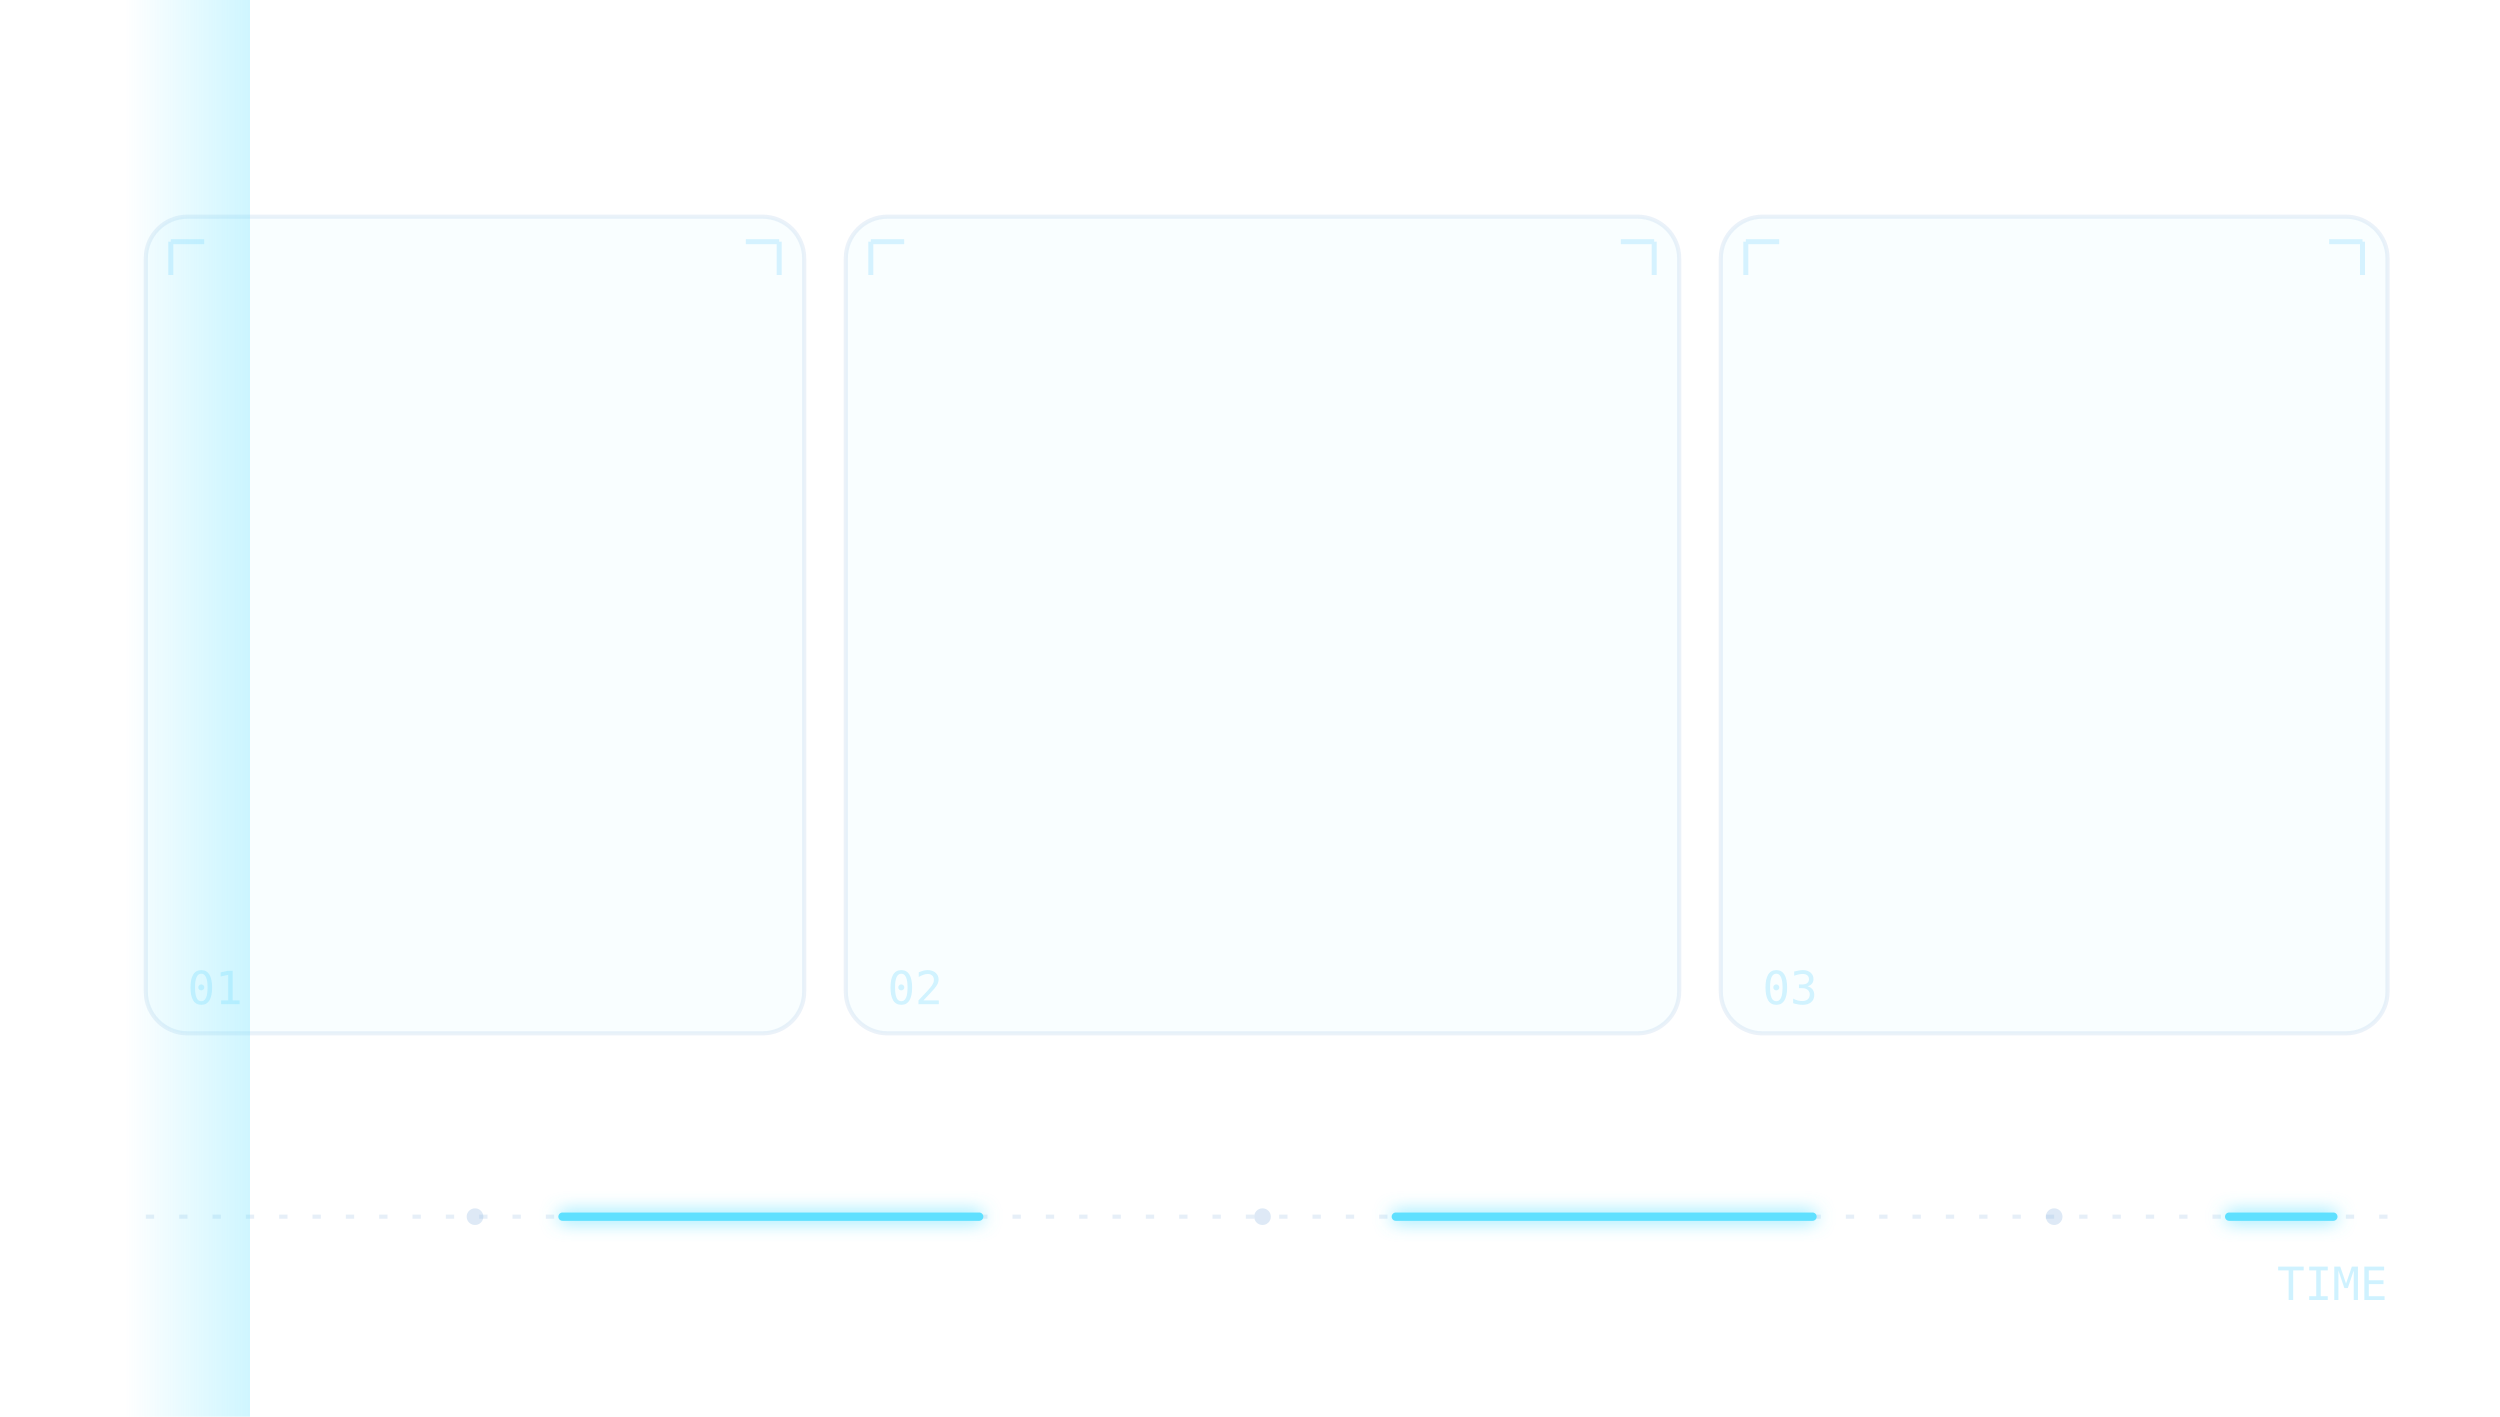
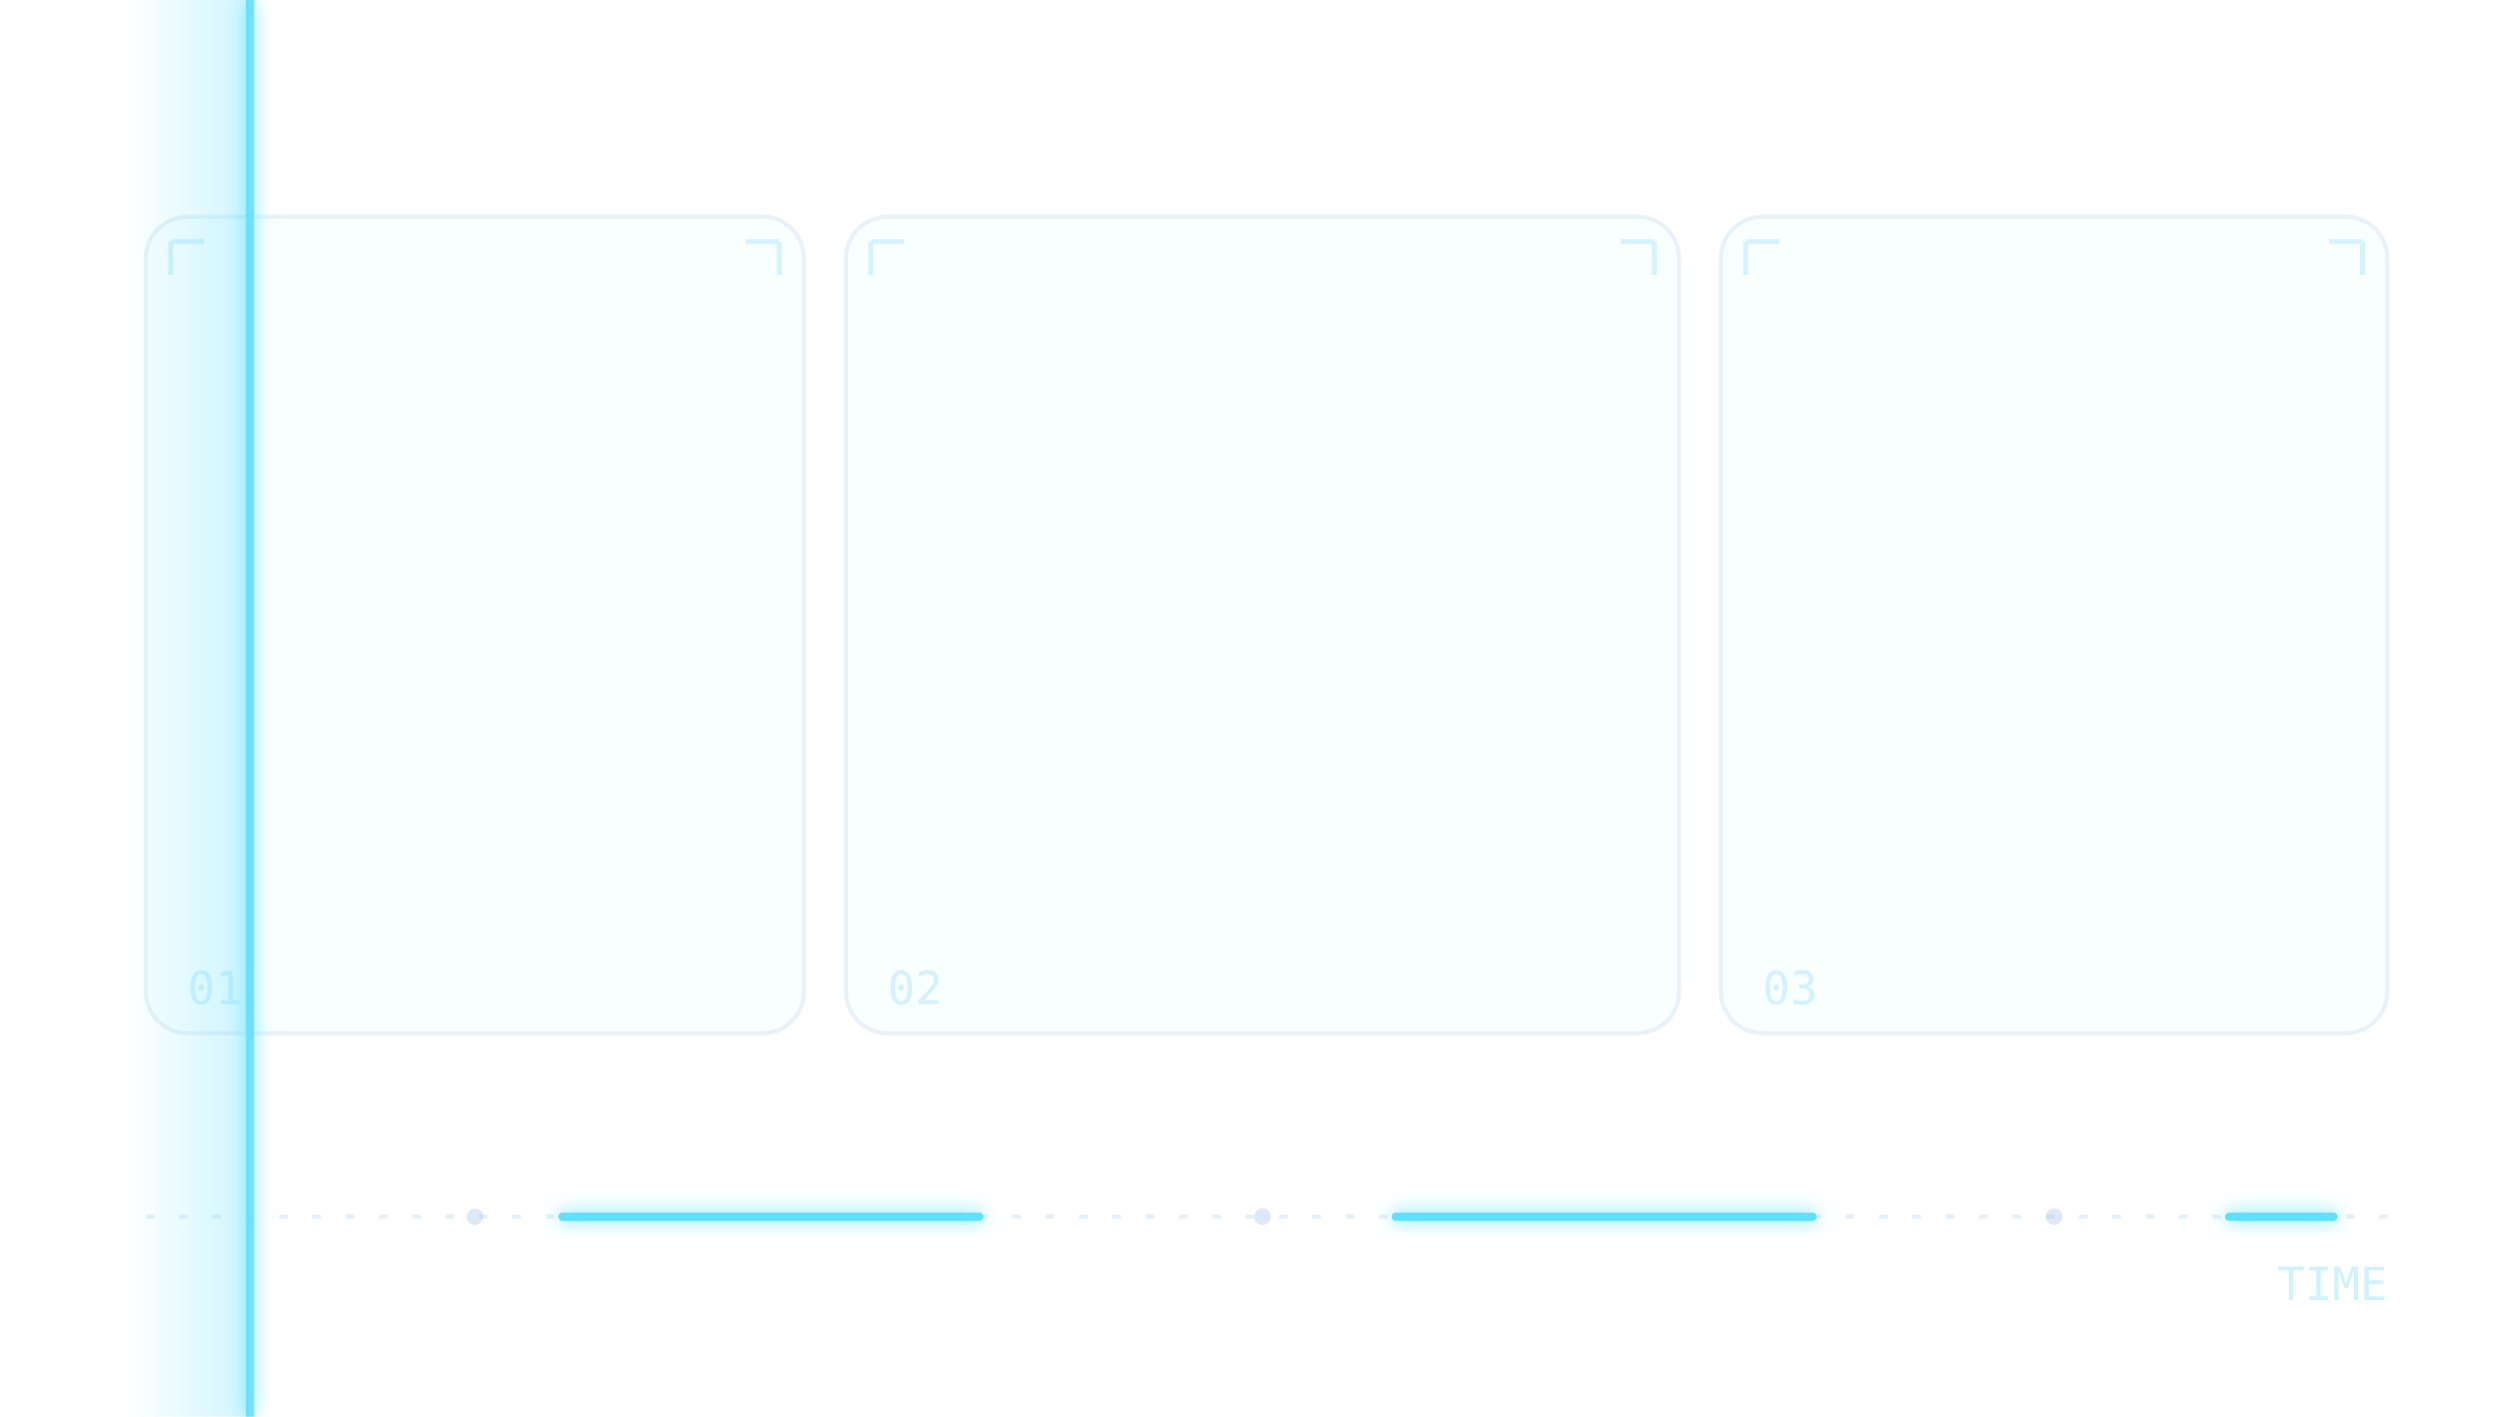
<svg xmlns="http://www.w3.org/2000/svg" viewBox="0 0 600 340" width="100%" height="100%" font-family="JetBrains Mono, monospace">
  <defs>
-     <filter id="dtglowC" x="-60%" y="-60%" width="220%" height="220%">
+     <filter id="dtglowC" filterUnits="userSpaceOnUse" x="-58" y="-58" width="678" height="456">
      <feGaussianBlur in="SourceGraphic" stdDeviation="2.2" result="b" />
      <feMerge>
        <feMergeNode in="b" />
        <feMergeNode in="SourceGraphic" />
      </feMerge>
    </filter>
-     <filter id="dtglowR" x="-80%" y="-80%" width="260%" height="260%">
+     <filter id="dtglowR" filterUnits="userSpaceOnUse" x="19" y="27" width="576" height="327">
      <feGaussianBlur in="SourceGraphic" stdDeviation="1.8" result="b" />
      <feMerge>
        <feMergeNode in="b" />
        <feMergeNode in="SourceGraphic" />
      </feMerge>
    </filter>
    <linearGradient id="dtsteel" x1="0" y1="0" x2="0" y2="1">
      <stop offset="0" stop-color="#30608f" />
      <stop offset=".35" stop-color="#1b3e66" />
      <stop offset="1" stop-color="#0c2340" />
    </linearGradient>
    <linearGradient id="dtingot" x1="0" y1="0" x2="0" y2="1">
      <stop offset="0" stop-color="#ffd27f" />
      <stop offset=".2" stop-color="#ff9b4b" />
      <stop offset=".48" stop-color="#a14e35" />
      <stop offset=".75" stop-color="#3c3760" />
      <stop offset="1" stop-color="#1b3e66" />
    </linearGradient>
    <linearGradient id="dtpipe" x1="0" y1="0" x2="0" y2="1">
      <stop offset="0" stop-color="#0a1f3a" />
      <stop offset=".18" stop-color="#1b3e66" />
      <stop offset=".45" stop-color="#3a6da3" />
      <stop offset=".55" stop-color="#3a6da3" />
      <stop offset=".85" stop-color="#16335a" />
      <stop offset="1" stop-color="#091a30" />
    </linearGradient>
    <linearGradient id="dtscanFade" x1="0" y1="0" x2="1" y2="0">
      <stop offset="0" stop-color="#5fe0ff" stop-opacity="0" />
      <stop offset="1" stop-color="#5fe0ff" stop-opacity=".3" />
    </linearGradient>
  </defs>
  <g>
    <rect x="35" y="52" width="158" height="196" rx="10" fill="#5fe0ff" opacity=".04" />
    <rect x="35" y="52" width="158" height="196" rx="10" fill="none" stroke="#8fb6e0" stroke-width="1" opacity=".18" />
    <rect x="203" y="52" width="200" height="196" rx="10" fill="#5fe0ff" opacity=".04" />
    <rect x="203" y="52" width="200" height="196" rx="10" fill="none" stroke="#8fb6e0" stroke-width="1" opacity=".18" />
    <rect x="413" y="52" width="160" height="196" rx="10" fill="#5fe0ff" opacity=".04" />
    <rect x="413" y="52" width="160" height="196" rx="10" fill="none" stroke="#8fb6e0" stroke-width="1" opacity=".18" />
    <text x="45" y="241" font-size="11" fill="#9fe6ff" opacity=".45">01</text>
    <text x="213" y="241" font-size="11" fill="#9fe6ff" opacity=".45">02</text>
    <text x="423" y="241" font-size="11" fill="#9fe6ff" opacity=".45">03</text>
    <g stroke="#7fd8ff" stroke-width="1.2" opacity=".3" fill="none">
      <path d="M41 58 h8 M41 58 v8 M187 58 h-8 M187 58 v8" />
      <path d="M209 58 h8 M209 58 v8 M397 58 h-8 M397 58 v8" />
      <path d="M419 58 h8 M419 58 v8 M567 58 h-8 M567 58 v8" />
    </g>
    <line x1="35" y1="292" x2="573" y2="292" stroke="#8fb6e0" stroke-width="1" stroke-dasharray="2 6" opacity=".22" />
    <circle cx="114" cy="292" r="2" fill="#8fb6e0" opacity=".3" />
    <circle cx="303" cy="292" r="2" fill="#8fb6e0" opacity=".3" />
    <circle cx="493" cy="292" r="2" fill="#8fb6e0" opacity=".3" />
    <text x="573" y="312" text-anchor="end" font-size="11" fill="#9fe6ff" opacity=".5">TIME</text>
  </g>
  <path id="dtAxis" d="M35 286 V298 M35 292 H560 M550 286 L562 292 L550 298" fill="none" stroke="#5fe0ff" stroke-width="2" stroke-linecap="round" filter="url(#dtglowC)" pathLength="100" stroke-dasharray="100" stroke-dashoffset="100" />
  <g id="dtMeltStage" opacity="0">
    <text x="114" y="71" text-anchor="middle" font-size="12" letter-spacing="3" fill="#9fe6ff">INHERENT</text>
    <g transform="rotate(34 88 98)">
      <path d="M72 84 L106 84 L100 114 L78 114 Z" fill="url(#dtsteel)" stroke="#8fb6e0" stroke-width="1.5" />
      <path d="M106 84 L113 80 L107 90 Z" fill="#1b3e66" stroke="#8fb6e0" stroke-width="1.2" />
      <ellipse cx="89" cy="87.5" rx="13" ry="3.2" fill="#ff9b4b" filter="url(#dtglowR)" />
    </g>
    <path d="M113 96 C119 110 125 126 128 148" fill="none" stroke="#ff9b4b" stroke-width="6" opacity=".3" stroke-linecap="round" />
    <path d="M113 96 C119 110 125 126 128 148" fill="none" stroke="#ffc24b" stroke-width="2.5" stroke-linecap="round" filter="url(#dtglowR)" />
    <path d="M122 150 q-3 -4 -1 -7 M134 150 q3 -4 1 -7" fill="none" stroke="#ffc24b" stroke-width="1" opacity=".7" />
    <path d="M96 150 L167 150 L175 230 L88 230 Z" fill="#0e2848" stroke="#8fb6e0" stroke-width="1.5" />
    <path d="M105 157 L158 157 L165 223 L98 223 Z" fill="url(#dtingot)" />
    <ellipse cx="131.5" cy="158.5" rx="26" ry="3" fill="#ffd27f" opacity=".85" filter="url(#dtglowR)" />
    <path d="M124 160 L139 160 L135 176 L138 186 L134.5 184 L132.5 196 L130.5 184 L127 187 L129.5 176 Z" fill="#08152b" stroke="#ff9b4b" stroke-width="1" opacity=".95" />
    <path d="M132.5 196 L128.5 203 M132.5 196 L136.5 204 M136.5 204 L139.5 201" fill="none" stroke="#08152b" stroke-width="2" stroke-linecap="round" />
    <g>
      <circle cx="112" cy="202" r="3" fill="#ffc24b" />
      <circle cx="112" cy="202" r="1.8" fill="none" stroke="#b97f1f" stroke-width="1.2" />
      <circle cx="123" cy="210" r="2.4" fill="#ffc24b" />
      <circle cx="123" cy="210" r="1.4" fill="none" stroke="#b97f1f" stroke-width="1" />
      <circle cx="139" cy="200" r="2.7" fill="#ffc24b" />
      <circle cx="139" cy="200" r="1.6" fill="none" stroke="#b97f1f" stroke-width="1.1" />
      <circle cx="149" cy="211" r="2.2" fill="#ffc24b" />
      <circle cx="149" cy="211" r="1.3" fill="none" stroke="#b97f1f" stroke-width="1" />
    </g>
    <g fill="#0b1830" stroke="#9fb8d8" stroke-width=".6" opacity=".95">
      <path d="M115 183 L120 182 L119 186.5 L114.5 186 Z" />
      <path d="M131 213 L135.5 211.5 L136 215.5 L132 216.5 Z" />
      <path d="M146 188 L150.5 187 L151 191 L146.5 191.5 Z" />
    </g>
    <circle cx="114" cy="292" r="4.5" fill="#0e2848" stroke="#5fe0ff" stroke-width="1.6" filter="url(#dtglowR)" />
  </g>
  <g id="dtMeltTags" opacity="0" font-size="11" fill="#9fe6ff" text-anchor="middle">
    <text x="114" y="263">POROSITY / INCLUSIONS</text>
    <text x="114" y="277">SHRINKAGE</text>
  </g>
  <g id="dtProcessStage" opacity="0">
    <text x="303" y="71" text-anchor="middle" font-size="12" letter-spacing="2" fill="#9fe6ff">PROCESSING</text>
    <path d="M208 141 L238 141 Q250 148 262 148 L310 148 L310 164 L262 164 Q250 164 238 171 L208 171 Z" fill="url(#dtsteel)" stroke="#8fb6e0" stroke-width="1.5" />
    <path d="M212 156 H224" stroke="#7fd8ff" stroke-width="1.5" opacity=".75" fill="none" />
    <path d="M231 156 L223 152.5 L223 159.5 Z" fill="#7fd8ff" opacity=".75" />
    <circle cx="253" cy="124" r="22" fill="url(#dtsteel)" stroke="#8fb6e0" stroke-width="1.5" />
    <circle cx="253" cy="124" r="4" fill="#0e2848" stroke="#8fb6e0" stroke-width="1" />
    <circle cx="253" cy="188" r="22" fill="url(#dtsteel)" stroke="#8fb6e0" stroke-width="1.5" />
    <circle cx="253" cy="188" r="4" fill="#0e2848" stroke="#8fb6e0" stroke-width="1" />
    <path d="M266 104 A27 27 0 0 0 242 102" fill="none" stroke="#5fe0ff" stroke-width="1.5" opacity=".7" />
    <path d="M242 102 L250 99.5 L248 106.5 Z" fill="#5fe0ff" opacity=".7" />
    <path d="M266 208 A27 27 0 0 1 242 210" fill="none" stroke="#5fe0ff" stroke-width="1.5" opacity=".7" />
    <path d="M242 210 L250 212.5 L248 205.5 Z" fill="#5fe0ff" opacity=".7" />
    <path d="M270 148 L284 148 L281 144.5 L272 145.5 Z" fill="#ffc24b" opacity=".9" stroke="#b97f1f" stroke-width=".7" />
    <path d="M284 148 L273 152" fill="none" stroke="#ffc24b" stroke-width="1.3" stroke-linecap="round" filter="url(#dtglowR)" />
    <path d="M294 156.5 L297 153.5 L300 157.5 L303 153.8 L306 157 L308 154.5" fill="none" stroke="#ff6b6b" stroke-width="1.6" stroke-linecap="round" stroke-linejoin="round" filter="url(#dtglowR)" />
    <path d="M322 206 L352 206 L358.5 232 L322 232 Z" fill="url(#dtsteel)" stroke="#8fb6e0" stroke-width="1.5" />
    <path d="M368 206 L398 206 L398 232 L361.5 232 Z" fill="url(#dtsteel)" stroke="#8fb6e0" stroke-width="1.5" />
    <path d="M354.75 217 Q360 213.5 365.25 217 L361.5 232 Q360 233.5 358.5 232 Z" fill="#2b86ff" />
    <path d="M354.75 217 Q360 213.5 365.25 217" fill="none" stroke="#7fd8ff" stroke-width="1.2" opacity=".9" />
    <g>
      <path d="M368 158 L382 163 L368 204 L357 200 Z" fill="#14304f" stroke="#8fb6e0" stroke-width="1.5" />
      <path d="M368 204 L357 200 L361 211 Z" fill="#0e2848" stroke="#8fb6e0" stroke-width="1.2" />
      <path d="M361 211 L360.3 215" stroke="#e8f4ff" stroke-width="1.6" fill="none" />
      <path d="M375 160 C381 150 390 146 398 146" fill="none" stroke="#8fb6e0" stroke-width="1.2" opacity=".6" />
    </g>
    <circle cx="360" cy="212.8" r="3" fill="#7fd8ff" filter="url(#dtglowC)" opacity=".95" />
    <path id="dtWeldCrack" d="M360 217 L358.8 221.5 L361.5 225.5 L360 230" fill="none" stroke="#ff6b6b" stroke-width="2.2" stroke-linecap="round" stroke-linejoin="round" pathLength="100" stroke-dasharray="100" stroke-dashoffset="100" filter="url(#dtglowR)" />
    <circle cx="303" cy="292" r="4.5" fill="#0e2848" stroke="#5fe0ff" stroke-width="1.6" filter="url(#dtglowR)" />
  </g>
  <g id="dtProcessTags" opacity="0" font-size="11" fill="#9fe6ff" text-anchor="middle">
    <text x="303" y="263">LAPS / BURSTS</text>
    <text x="303" y="277">WELD CRACKS</text>
  </g>
  <g id="dtServiceStage" opacity="0">
    <text x="493" y="71" text-anchor="middle" font-size="12" letter-spacing="1" fill="#9fe6ff">SERVICE-INDUCED</text>
    <rect x="457" y="138" width="109" height="28" fill="url(#dtpipe)" stroke="#8fb6e0" stroke-width="1.5" />
    <ellipse cx="566" cy="152" rx="4.5" ry="14" fill="#0e2848" stroke="#8fb6e0" stroke-width="1.2" />
    <g>
      <path d="M505 137.2 L512 137.2 L512 138.7 Q508.5 143 505 138.7 Z" fill="#08152b" />
      <path d="M517 137.2 L526 137.2 L526 138.7 Q523 143.6 520 142.8 Q518 142 517 138.7 Z" fill="#08152b" />
      <path d="M531 137.2 L538 137.2 L538 138.7 Q534.5 142.6 531 138.7 Z" fill="#08152b" />
      <path d="M505 138.7 Q508.5 142.6 512 138.7 M517 138.7 Q518 142 520 142.4 Q523 143.2 526 138.7 M531 138.7 Q534.5 142.2 538 138.7" fill="none" stroke="#ff8585" stroke-width="1.4" stroke-linecap="round" opacity=".85" filter="url(#dtglowR)" />
      <ellipse cx="521" cy="147" rx="9" ry="2.6" fill="#ff8585" opacity=".12" />
    </g>
    <g stroke="#7fd8ff" stroke-width="1.6" opacity=".85" fill="none">
      <path d="M532 121 H558" />
      <path d="M566 129 H540" />
    </g>
    <path d="M566 121 L558 117.8 L558 124.2 Z" fill="#7fd8ff" opacity=".85" />
    <path d="M532 129 L540 125.8 L540 132.2 Z" fill="#7fd8ff" opacity=".85" />
    <circle cx="457" cy="152" r="36" fill="url(#dtsteel)" stroke="#8fb6e0" stroke-width="2" />
    <circle cx="457" cy="152" r="17" fill="none" stroke="#8fb6e0" stroke-width="1" opacity=".45" />
    <circle cx="457" cy="152" r="11.5" fill="#08152b" stroke="#8fb6e0" stroke-width="1.2" />
    <g fill="#08152b" stroke="#8fb6e0" stroke-width="1">
      <circle cx="474.7" cy="169.7" r="4.5" />
      <circle cx="439.3" cy="169.7" r="4.5" />
      <circle cx="439.3" cy="134.3" r="4.5" />
      <circle cx="474.7" cy="134.3" r="4.5" />
    </g>
    <path id="dtFatigueCrack" d="M471.4 172.6 L466.5 174.5 L464.8 178.6 L459.5 180.2 L457 184 M464.8 178.6 L462 175.4" fill="none" stroke="#ff6b6b" stroke-width="2" stroke-linecap="round" stroke-linejoin="round" pathLength="100" stroke-dasharray="100" stroke-dashoffset="100" filter="url(#dtglowR)" />
    <circle id="dtFatiguePing" cx="471.4" cy="172.6" r="6" fill="none" stroke="#ff6b6b" stroke-width="2" opacity="0" filter="url(#dtglowR)" />
    <circle cx="493" cy="292" r="4.5" fill="#0e2848" stroke="#5fe0ff" stroke-width="1.6" filter="url(#dtglowR)" />
  </g>
  <g id="dtServiceTags" opacity="0" font-size="11" fill="#9fe6ff" text-anchor="middle">
    <text x="493" y="263">FATIGUE CRACKS</text>
    <text x="493" y="277">CORROSION</text>
  </g>
  <g id="dtscanG" transform="translate(60,0)">
    <rect x="-30" y="0" width="30" height="340" fill="url(#dtscanFade)" />
    <line x1="0" y1="0" x2="0" y2="340" stroke="#5fe0ff" stroke-width="2" filter="url(#dtglowC)" opacity=".9" />
  </g>
</svg>
